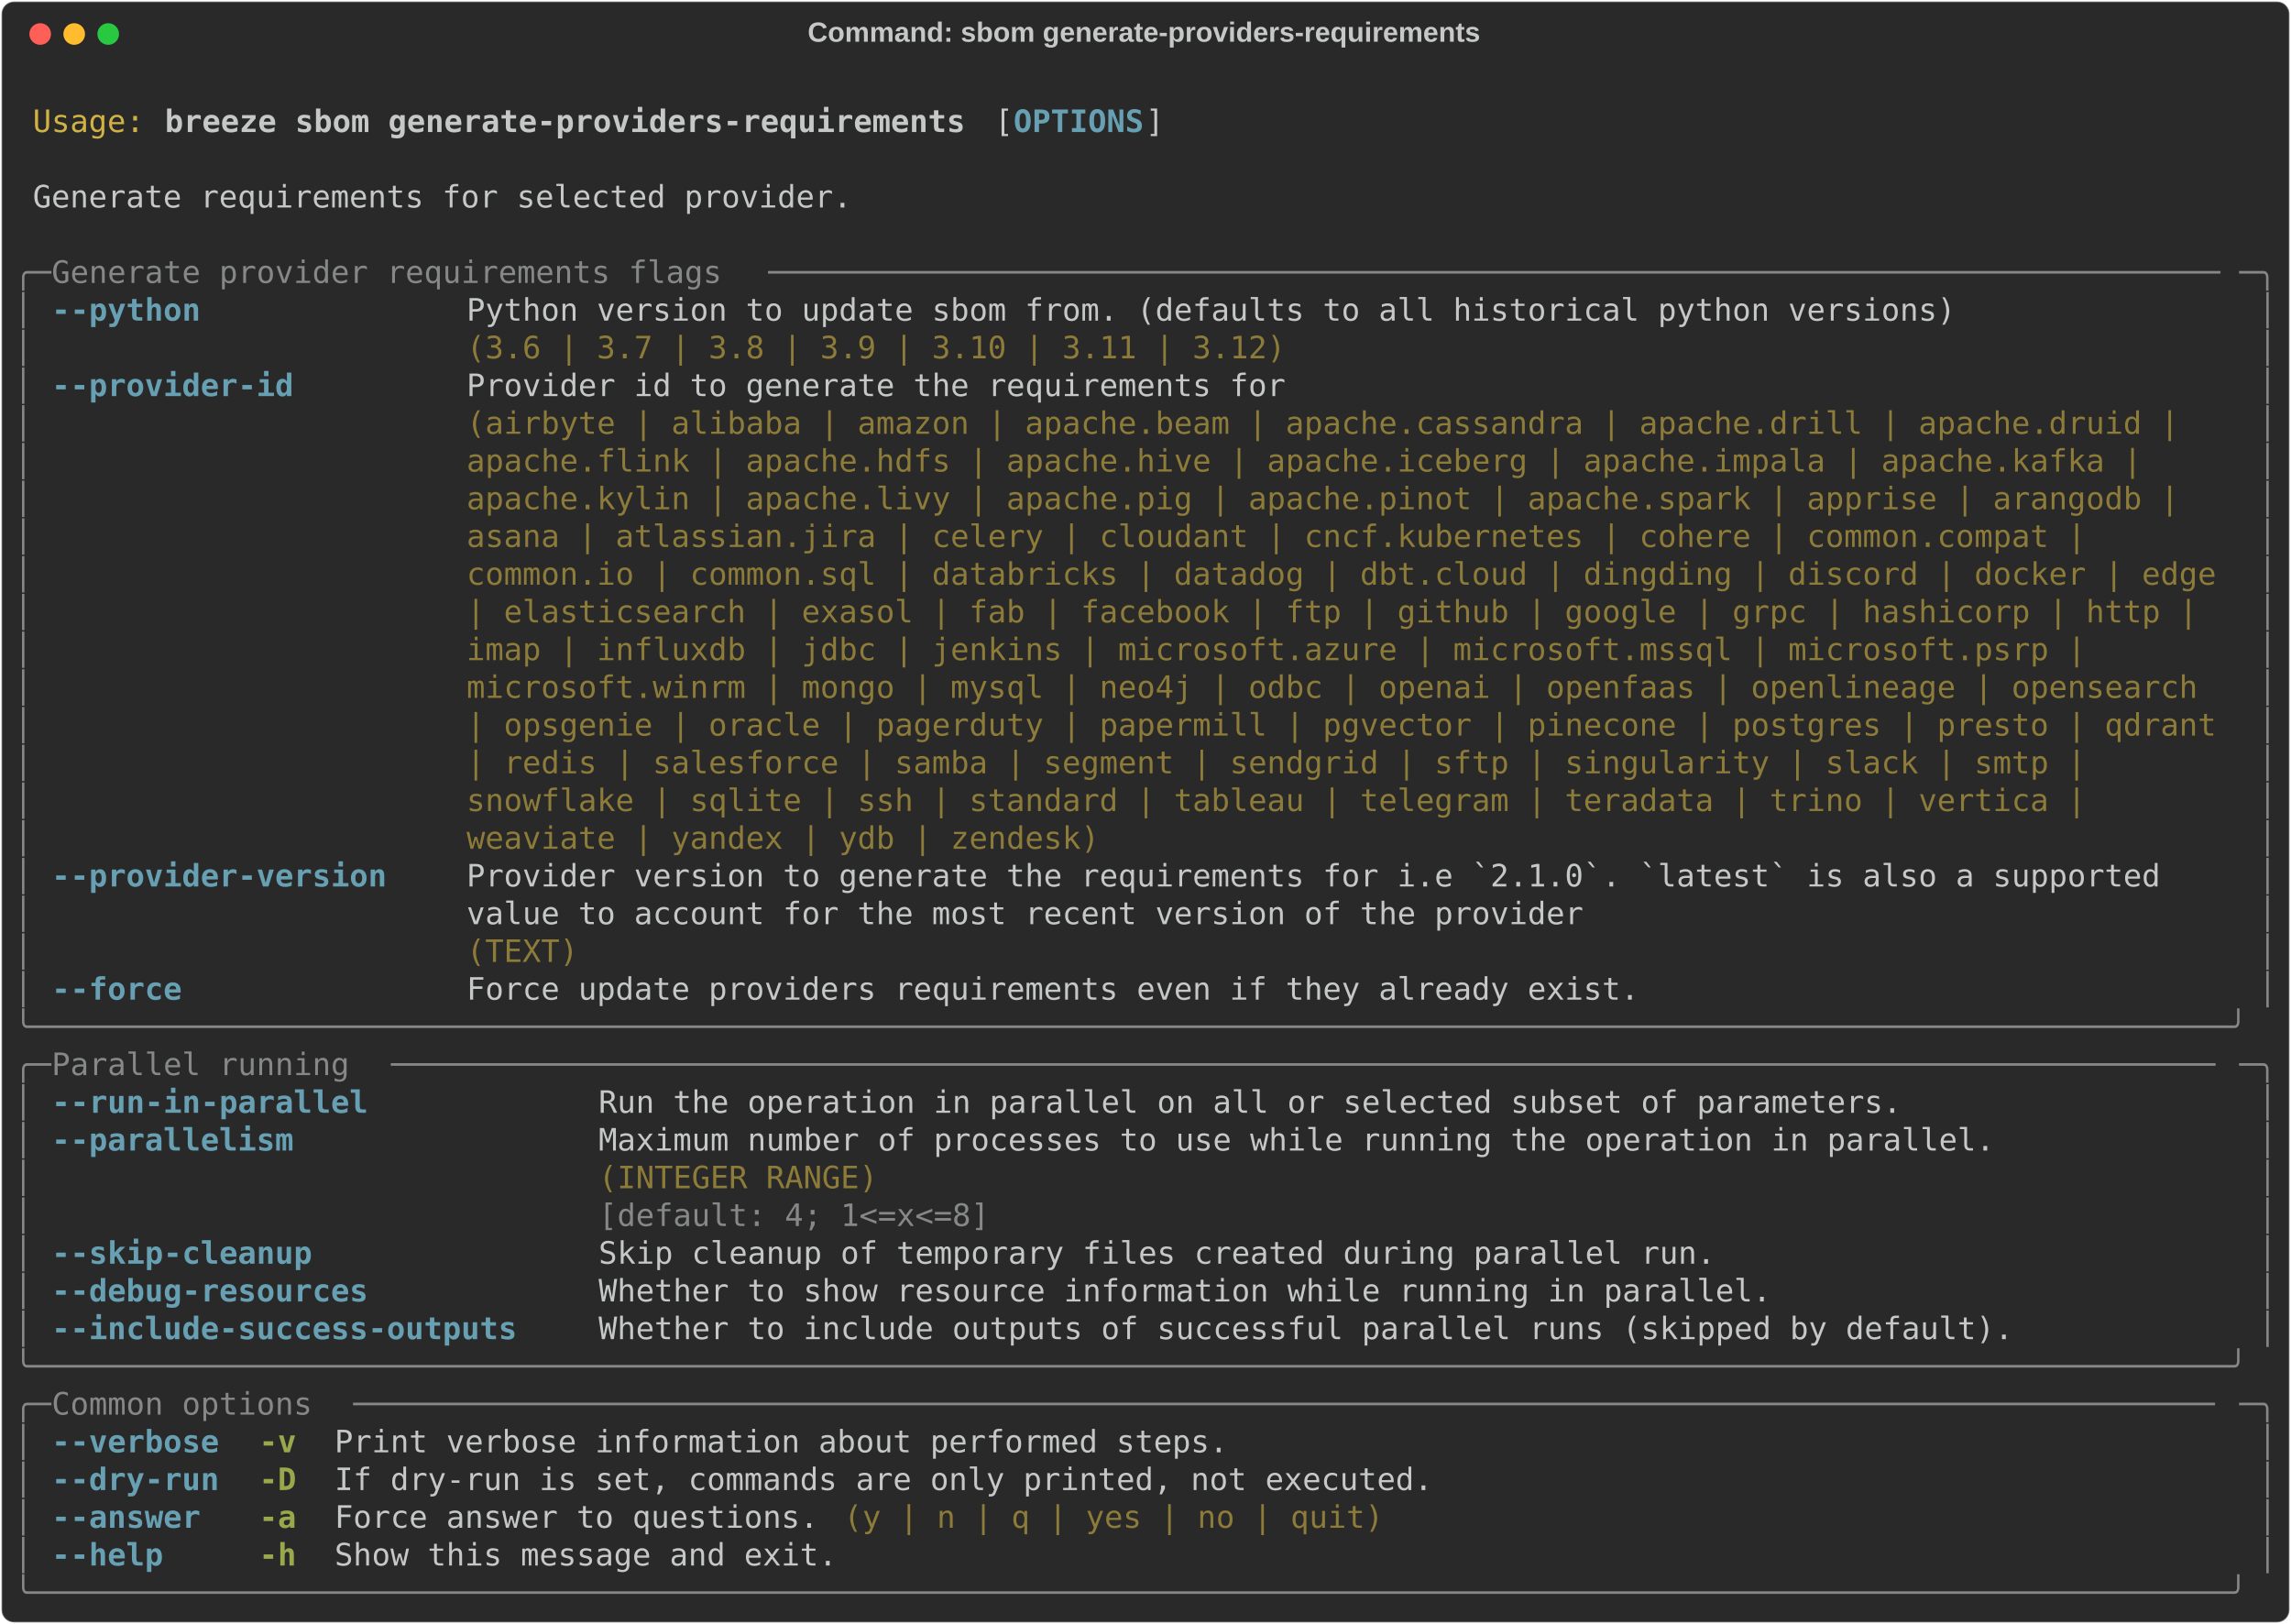
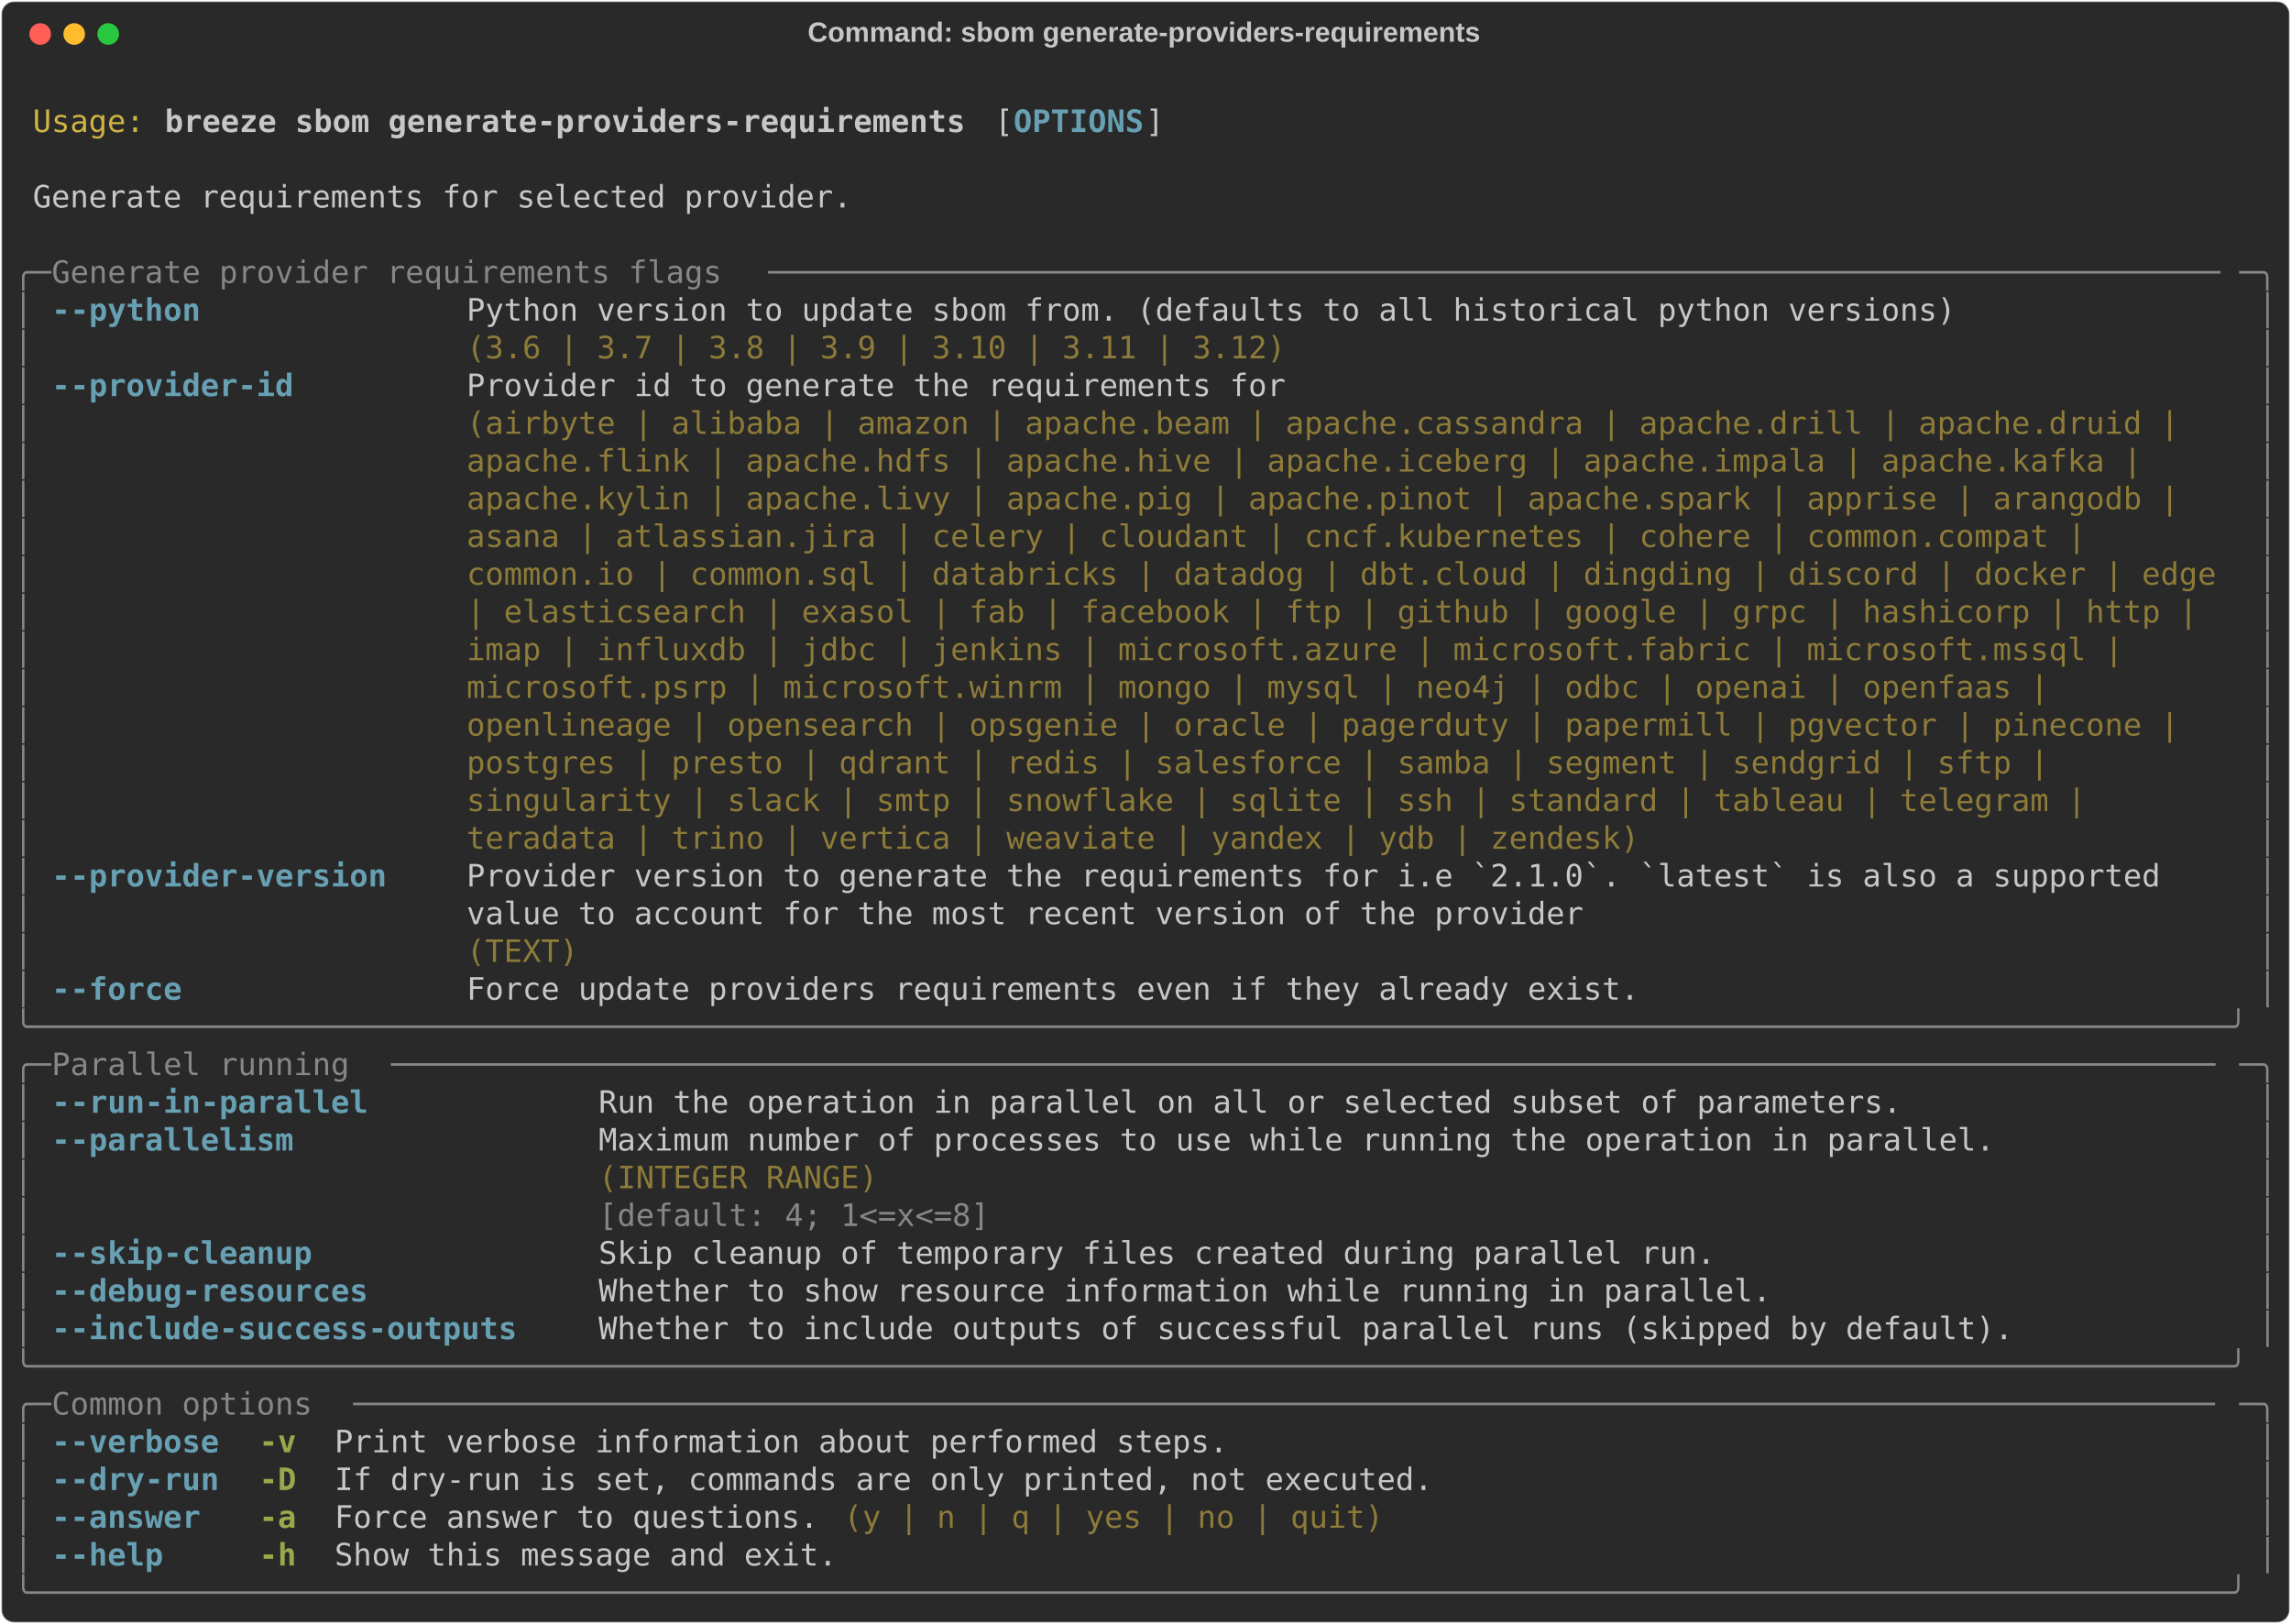
<svg xmlns="http://www.w3.org/2000/svg" class="rich-terminal" viewBox="0 0 1482 1050.4">
  <style>

    @font-face {
        font-family: "Fira Code";
        src: local("FiraCode-Regular"),
                url("https://cdnjs.cloudflare.com/ajax/libs/firacode/6.2.0/woff2/FiraCode-Regular.woff2") format("woff2"),
                url("https://cdnjs.cloudflare.com/ajax/libs/firacode/6.2.0/woff/FiraCode-Regular.woff") format("woff");
        font-style: normal;
        font-weight: 400;
    }
    @font-face {
        font-family: "Fira Code";
        src: local("FiraCode-Bold"),
                url("https://cdnjs.cloudflare.com/ajax/libs/firacode/6.2.0/woff2/FiraCode-Bold.woff2") format("woff2"),
                url("https://cdnjs.cloudflare.com/ajax/libs/firacode/6.2.0/woff/FiraCode-Bold.woff") format("woff");
        font-style: bold;
        font-weight: 700;
    }

    .breeze-sbom-generate-providers-requirements-matrix {
        font-family: Fira Code, monospace;
        font-size: 20px;
        line-height: 24.4px;
        font-variant-east-asian: full-width;
    }

    .breeze-sbom-generate-providers-requirements-title {
        font-size: 18px;
        font-weight: bold;
        font-family: arial;
    }

    .breeze-sbom-generate-providers-requirements-r1 { fill: #c5c8c6 }
.breeze-sbom-generate-providers-requirements-r2 { fill: #d0b344 }
.breeze-sbom-generate-providers-requirements-r3 { fill: #c5c8c6;font-weight: bold }
.breeze-sbom-generate-providers-requirements-r4 { fill: #68a0b3;font-weight: bold }
.breeze-sbom-generate-providers-requirements-r5 { fill: #868887 }
.breeze-sbom-generate-providers-requirements-r6 { fill: #8d7b39 }
.breeze-sbom-generate-providers-requirements-r7 { fill: #98a84b;font-weight: bold }
    </style>
  <defs>
    <clipPath id="breeze-sbom-generate-providers-requirements-clip-terminal">
      <rect x="0" y="0" width="1463.0" height="999.4" />
    </clipPath>
    <clipPath id="breeze-sbom-generate-providers-requirements-line-0">
      <rect x="0" y="1.5" width="1464" height="24.65" />
    </clipPath>
    <clipPath id="breeze-sbom-generate-providers-requirements-line-1">
      <rect x="0" y="25.9" width="1464" height="24.65" />
    </clipPath>
    <clipPath id="breeze-sbom-generate-providers-requirements-line-2">
      <rect x="0" y="50.3" width="1464" height="24.65" />
    </clipPath>
    <clipPath id="breeze-sbom-generate-providers-requirements-line-3">
      <rect x="0" y="74.7" width="1464" height="24.65" />
    </clipPath>
    <clipPath id="breeze-sbom-generate-providers-requirements-line-4">
      <rect x="0" y="99.1" width="1464" height="24.65" />
    </clipPath>
    <clipPath id="breeze-sbom-generate-providers-requirements-line-5">
      <rect x="0" y="123.5" width="1464" height="24.65" />
    </clipPath>
    <clipPath id="breeze-sbom-generate-providers-requirements-line-6">
      <rect x="0" y="147.9" width="1464" height="24.65" />
    </clipPath>
    <clipPath id="breeze-sbom-generate-providers-requirements-line-7">
      <rect x="0" y="172.3" width="1464" height="24.65" />
    </clipPath>
    <clipPath id="breeze-sbom-generate-providers-requirements-line-8">
      <rect x="0" y="196.7" width="1464" height="24.65" />
    </clipPath>
    <clipPath id="breeze-sbom-generate-providers-requirements-line-9">
      <rect x="0" y="221.1" width="1464" height="24.65" />
    </clipPath>
    <clipPath id="breeze-sbom-generate-providers-requirements-line-10">
      <rect x="0" y="245.5" width="1464" height="24.65" />
    </clipPath>
    <clipPath id="breeze-sbom-generate-providers-requirements-line-11">
      <rect x="0" y="269.9" width="1464" height="24.65" />
    </clipPath>
    <clipPath id="breeze-sbom-generate-providers-requirements-line-12">
      <rect x="0" y="294.3" width="1464" height="24.65" />
    </clipPath>
    <clipPath id="breeze-sbom-generate-providers-requirements-line-13">
      <rect x="0" y="318.7" width="1464" height="24.65" />
    </clipPath>
    <clipPath id="breeze-sbom-generate-providers-requirements-line-14">
      <rect x="0" y="343.1" width="1464" height="24.65" />
    </clipPath>
    <clipPath id="breeze-sbom-generate-providers-requirements-line-15">
      <rect x="0" y="367.5" width="1464" height="24.65" />
    </clipPath>
    <clipPath id="breeze-sbom-generate-providers-requirements-line-16">
      <rect x="0" y="391.9" width="1464" height="24.65" />
    </clipPath>
    <clipPath id="breeze-sbom-generate-providers-requirements-line-17">
      <rect x="0" y="416.3" width="1464" height="24.65" />
    </clipPath>
    <clipPath id="breeze-sbom-generate-providers-requirements-line-18">
      <rect x="0" y="440.7" width="1464" height="24.65" />
    </clipPath>
    <clipPath id="breeze-sbom-generate-providers-requirements-line-19">
      <rect x="0" y="465.1" width="1464" height="24.65" />
    </clipPath>
    <clipPath id="breeze-sbom-generate-providers-requirements-line-20">
      <rect x="0" y="489.5" width="1464" height="24.65" />
    </clipPath>
    <clipPath id="breeze-sbom-generate-providers-requirements-line-21">
      <rect x="0" y="513.9" width="1464" height="24.65" />
    </clipPath>
    <clipPath id="breeze-sbom-generate-providers-requirements-line-22">
      <rect x="0" y="538.3" width="1464" height="24.65" />
    </clipPath>
    <clipPath id="breeze-sbom-generate-providers-requirements-line-23">
      <rect x="0" y="562.7" width="1464" height="24.65" />
    </clipPath>
    <clipPath id="breeze-sbom-generate-providers-requirements-line-24">
      <rect x="0" y="587.1" width="1464" height="24.65" />
    </clipPath>
    <clipPath id="breeze-sbom-generate-providers-requirements-line-25">
      <rect x="0" y="611.5" width="1464" height="24.65" />
    </clipPath>
    <clipPath id="breeze-sbom-generate-providers-requirements-line-26">
      <rect x="0" y="635.9" width="1464" height="24.65" />
    </clipPath>
    <clipPath id="breeze-sbom-generate-providers-requirements-line-27">
      <rect x="0" y="660.3" width="1464" height="24.65" />
    </clipPath>
    <clipPath id="breeze-sbom-generate-providers-requirements-line-28">
      <rect x="0" y="684.7" width="1464" height="24.65" />
    </clipPath>
    <clipPath id="breeze-sbom-generate-providers-requirements-line-29">
      <rect x="0" y="709.1" width="1464" height="24.65" />
    </clipPath>
    <clipPath id="breeze-sbom-generate-providers-requirements-line-30">
      <rect x="0" y="733.5" width="1464" height="24.65" />
    </clipPath>
    <clipPath id="breeze-sbom-generate-providers-requirements-line-31">
      <rect x="0" y="757.9" width="1464" height="24.65" />
    </clipPath>
    <clipPath id="breeze-sbom-generate-providers-requirements-line-32">
      <rect x="0" y="782.3" width="1464" height="24.65" />
    </clipPath>
    <clipPath id="breeze-sbom-generate-providers-requirements-line-33">
      <rect x="0" y="806.7" width="1464" height="24.65" />
    </clipPath>
    <clipPath id="breeze-sbom-generate-providers-requirements-line-34">
      <rect x="0" y="831.1" width="1464" height="24.65" />
    </clipPath>
    <clipPath id="breeze-sbom-generate-providers-requirements-line-35">
      <rect x="0" y="855.5" width="1464" height="24.65" />
    </clipPath>
    <clipPath id="breeze-sbom-generate-providers-requirements-line-36">
      <rect x="0" y="879.9" width="1464" height="24.65" />
    </clipPath>
    <clipPath id="breeze-sbom-generate-providers-requirements-line-37">
      <rect x="0" y="904.3" width="1464" height="24.65" />
    </clipPath>
    <clipPath id="breeze-sbom-generate-providers-requirements-line-38">
      <rect x="0" y="928.7" width="1464" height="24.65" />
    </clipPath>
    <clipPath id="breeze-sbom-generate-providers-requirements-line-39">
      <rect x="0" y="953.1" width="1464" height="24.65" />
    </clipPath>
  </defs>
  <rect fill="#292929" stroke="rgba(255,255,255,0.35)" stroke-width="1" x="1" y="1" width="1480" height="1048.4" rx="8" />
  <text class="breeze-sbom-generate-providers-requirements-title" fill="#c5c8c6" text-anchor="middle" x="740" y="27">Command: sbom generate-providers-requirements</text>
  <g transform="translate(26,22)">
    <circle cx="0" cy="0" r="7" fill="#ff5f57" />
    <circle cx="22" cy="0" r="7" fill="#febc2e" />
    <circle cx="44" cy="0" r="7" fill="#28c840" />
  </g>
  <g transform="translate(9, 41)" clip-path="url(#breeze-sbom-generate-providers-requirements-clip-terminal)">
    <g class="breeze-sbom-generate-providers-requirements-matrix">
      <text class="breeze-sbom-generate-providers-requirements-r1" x="1464" y="20" textLength="12.2" clip-path="url(#breeze-sbom-generate-providers-requirements-line-0)">
</text>
      <text class="breeze-sbom-generate-providers-requirements-r2" x="12.2" y="44.4" textLength="73.2" clip-path="url(#breeze-sbom-generate-providers-requirements-line-1)">Usage:</text>
      <text class="breeze-sbom-generate-providers-requirements-r3" x="97.6" y="44.4" textLength="524.6" clip-path="url(#breeze-sbom-generate-providers-requirements-line-1)">breeze sbom generate-providers-requirements</text>
      <text class="breeze-sbom-generate-providers-requirements-r1" x="634.4" y="44.4" textLength="12.2" clip-path="url(#breeze-sbom-generate-providers-requirements-line-1)">[</text>
      <text class="breeze-sbom-generate-providers-requirements-r4" x="646.6" y="44.4" textLength="85.4" clip-path="url(#breeze-sbom-generate-providers-requirements-line-1)">OPTIONS</text>
      <text class="breeze-sbom-generate-providers-requirements-r1" x="732" y="44.4" textLength="12.2" clip-path="url(#breeze-sbom-generate-providers-requirements-line-1)">]</text>
      <text class="breeze-sbom-generate-providers-requirements-r1" x="1464" y="44.4" textLength="12.2" clip-path="url(#breeze-sbom-generate-providers-requirements-line-1)">
</text>
      <text class="breeze-sbom-generate-providers-requirements-r1" x="1464" y="68.8" textLength="12.2" clip-path="url(#breeze-sbom-generate-providers-requirements-line-2)">
</text>
      <text class="breeze-sbom-generate-providers-requirements-r1" x="12.2" y="93.2" textLength="536.8" clip-path="url(#breeze-sbom-generate-providers-requirements-line-3)">Generate requirements for selected provider.</text>
      <text class="breeze-sbom-generate-providers-requirements-r1" x="1464" y="93.2" textLength="12.2" clip-path="url(#breeze-sbom-generate-providers-requirements-line-3)">
</text>
      <text class="breeze-sbom-generate-providers-requirements-r1" x="1464" y="117.6" textLength="12.2" clip-path="url(#breeze-sbom-generate-providers-requirements-line-4)">
</text>
      <text class="breeze-sbom-generate-providers-requirements-r5" x="0" y="142" textLength="24.4" clip-path="url(#breeze-sbom-generate-providers-requirements-line-5)">╭─</text>
      <text class="breeze-sbom-generate-providers-requirements-r5" x="24.4" y="142" textLength="463.6" clip-path="url(#breeze-sbom-generate-providers-requirements-line-5)"> Generate provider requirements flags </text>
      <text class="breeze-sbom-generate-providers-requirements-r5" x="488" y="142" textLength="951.6" clip-path="url(#breeze-sbom-generate-providers-requirements-line-5)">──────────────────────────────────────────────────────────────────────────────</text>
      <text class="breeze-sbom-generate-providers-requirements-r5" x="1439.6" y="142" textLength="24.4" clip-path="url(#breeze-sbom-generate-providers-requirements-line-5)">─╮</text>
      <text class="breeze-sbom-generate-providers-requirements-r1" x="1464" y="142" textLength="12.2" clip-path="url(#breeze-sbom-generate-providers-requirements-line-5)">
</text>
      <text class="breeze-sbom-generate-providers-requirements-r5" x="0" y="166.4" textLength="12.2" clip-path="url(#breeze-sbom-generate-providers-requirements-line-6)">│</text>
      <text class="breeze-sbom-generate-providers-requirements-r4" x="24.4" y="166.4" textLength="97.6" clip-path="url(#breeze-sbom-generate-providers-requirements-line-6)">--python</text>
      <text class="breeze-sbom-generate-providers-requirements-r1" x="292.8" y="166.4" textLength="976" clip-path="url(#breeze-sbom-generate-providers-requirements-line-6)">Python version to update sbom from. (defaults to all historical python versions)</text>
      <text class="breeze-sbom-generate-providers-requirements-r5" x="1451.8" y="166.4" textLength="12.2" clip-path="url(#breeze-sbom-generate-providers-requirements-line-6)">│</text>
      <text class="breeze-sbom-generate-providers-requirements-r1" x="1464" y="166.4" textLength="12.2" clip-path="url(#breeze-sbom-generate-providers-requirements-line-6)">
</text>
      <text class="breeze-sbom-generate-providers-requirements-r5" x="0" y="190.8" textLength="12.2" clip-path="url(#breeze-sbom-generate-providers-requirements-line-7)">│</text>
      <text class="breeze-sbom-generate-providers-requirements-r6" x="292.8" y="190.8" textLength="976" clip-path="url(#breeze-sbom-generate-providers-requirements-line-7)">(3.6 | 3.7 | 3.8 | 3.9 | 3.10 | 3.11 | 3.12)                                    </text>
      <text class="breeze-sbom-generate-providers-requirements-r5" x="1451.8" y="190.8" textLength="12.2" clip-path="url(#breeze-sbom-generate-providers-requirements-line-7)">│</text>
      <text class="breeze-sbom-generate-providers-requirements-r1" x="1464" y="190.8" textLength="12.2" clip-path="url(#breeze-sbom-generate-providers-requirements-line-7)">
</text>
      <text class="breeze-sbom-generate-providers-requirements-r5" x="0" y="215.2" textLength="12.2" clip-path="url(#breeze-sbom-generate-providers-requirements-line-8)">│</text>
      <text class="breeze-sbom-generate-providers-requirements-r4" x="24.4" y="215.2" textLength="158.6" clip-path="url(#breeze-sbom-generate-providers-requirements-line-8)">--provider-id</text>
      <text class="breeze-sbom-generate-providers-requirements-r1" x="292.8" y="215.2" textLength="1146.8" clip-path="url(#breeze-sbom-generate-providers-requirements-line-8)">Provider id to generate the requirements for                                                  </text>
      <text class="breeze-sbom-generate-providers-requirements-r5" x="1451.8" y="215.2" textLength="12.2" clip-path="url(#breeze-sbom-generate-providers-requirements-line-8)">│</text>
      <text class="breeze-sbom-generate-providers-requirements-r1" x="1464" y="215.2" textLength="12.2" clip-path="url(#breeze-sbom-generate-providers-requirements-line-8)">
</text>
      <text class="breeze-sbom-generate-providers-requirements-r5" x="0" y="239.6" textLength="12.2" clip-path="url(#breeze-sbom-generate-providers-requirements-line-9)">│</text>
      <text class="breeze-sbom-generate-providers-requirements-r6" x="292.8" y="239.6" textLength="1146.8" clip-path="url(#breeze-sbom-generate-providers-requirements-line-9)">(airbyte | alibaba | amazon | apache.beam | apache.cassandra | apache.drill | apache.druid |  </text>
      <text class="breeze-sbom-generate-providers-requirements-r5" x="1451.8" y="239.6" textLength="12.2" clip-path="url(#breeze-sbom-generate-providers-requirements-line-9)">│</text>
      <text class="breeze-sbom-generate-providers-requirements-r1" x="1464" y="239.6" textLength="12.2" clip-path="url(#breeze-sbom-generate-providers-requirements-line-9)">
</text>
      <text class="breeze-sbom-generate-providers-requirements-r5" x="0" y="264" textLength="12.2" clip-path="url(#breeze-sbom-generate-providers-requirements-line-10)">│</text>
      <text class="breeze-sbom-generate-providers-requirements-r6" x="292.8" y="264" textLength="1146.8" clip-path="url(#breeze-sbom-generate-providers-requirements-line-10)">apache.flink | apache.hdfs | apache.hive | apache.iceberg | apache.impala | apache.kafka |    </text>
      <text class="breeze-sbom-generate-providers-requirements-r5" x="1451.8" y="264" textLength="12.2" clip-path="url(#breeze-sbom-generate-providers-requirements-line-10)">│</text>
      <text class="breeze-sbom-generate-providers-requirements-r1" x="1464" y="264" textLength="12.2" clip-path="url(#breeze-sbom-generate-providers-requirements-line-10)">
</text>
      <text class="breeze-sbom-generate-providers-requirements-r5" x="0" y="288.4" textLength="12.2" clip-path="url(#breeze-sbom-generate-providers-requirements-line-11)">│</text>
      <text class="breeze-sbom-generate-providers-requirements-r6" x="292.8" y="288.4" textLength="1146.8" clip-path="url(#breeze-sbom-generate-providers-requirements-line-11)">apache.kylin | apache.livy | apache.pig | apache.pinot | apache.spark | apprise | arangodb |  </text>
      <text class="breeze-sbom-generate-providers-requirements-r5" x="1451.8" y="288.4" textLength="12.2" clip-path="url(#breeze-sbom-generate-providers-requirements-line-11)">│</text>
      <text class="breeze-sbom-generate-providers-requirements-r1" x="1464" y="288.4" textLength="12.2" clip-path="url(#breeze-sbom-generate-providers-requirements-line-11)">
</text>
      <text class="breeze-sbom-generate-providers-requirements-r5" x="0" y="312.8" textLength="12.2" clip-path="url(#breeze-sbom-generate-providers-requirements-line-12)">│</text>
      <text class="breeze-sbom-generate-providers-requirements-r6" x="292.8" y="312.8" textLength="1146.8" clip-path="url(#breeze-sbom-generate-providers-requirements-line-12)">asana | atlassian.jira | celery | cloudant | cncf.kubernetes | cohere | common.compat |       </text>
      <text class="breeze-sbom-generate-providers-requirements-r5" x="1451.8" y="312.8" textLength="12.2" clip-path="url(#breeze-sbom-generate-providers-requirements-line-12)">│</text>
      <text class="breeze-sbom-generate-providers-requirements-r1" x="1464" y="312.8" textLength="12.2" clip-path="url(#breeze-sbom-generate-providers-requirements-line-12)">
</text>
      <text class="breeze-sbom-generate-providers-requirements-r5" x="0" y="337.2" textLength="12.2" clip-path="url(#breeze-sbom-generate-providers-requirements-line-13)">│</text>
      <text class="breeze-sbom-generate-providers-requirements-r6" x="292.8" y="337.2" textLength="1146.8" clip-path="url(#breeze-sbom-generate-providers-requirements-line-13)">common.io | common.sql | databricks | datadog | dbt.cloud | dingding | discord | docker | edge</text>
      <text class="breeze-sbom-generate-providers-requirements-r5" x="1451.8" y="337.2" textLength="12.2" clip-path="url(#breeze-sbom-generate-providers-requirements-line-13)">│</text>
      <text class="breeze-sbom-generate-providers-requirements-r1" x="1464" y="337.2" textLength="12.2" clip-path="url(#breeze-sbom-generate-providers-requirements-line-13)">
</text>
      <text class="breeze-sbom-generate-providers-requirements-r5" x="0" y="361.6" textLength="12.2" clip-path="url(#breeze-sbom-generate-providers-requirements-line-14)">│</text>
      <text class="breeze-sbom-generate-providers-requirements-r6" x="292.8" y="361.6" textLength="1146.8" clip-path="url(#breeze-sbom-generate-providers-requirements-line-14)">| elasticsearch | exasol | fab | facebook | ftp | github | google | grpc | hashicorp | http | </text>
      <text class="breeze-sbom-generate-providers-requirements-r5" x="1451.8" y="361.6" textLength="12.2" clip-path="url(#breeze-sbom-generate-providers-requirements-line-14)">│</text>
      <text class="breeze-sbom-generate-providers-requirements-r1" x="1464" y="361.6" textLength="12.2" clip-path="url(#breeze-sbom-generate-providers-requirements-line-14)">
</text>
      <text class="breeze-sbom-generate-providers-requirements-r5" x="0" y="386" textLength="12.2" clip-path="url(#breeze-sbom-generate-providers-requirements-line-15)">│</text>
-       <text class="breeze-sbom-generate-providers-requirements-r6" x="292.8" y="386" textLength="1146.8" clip-path="url(#breeze-sbom-generate-providers-requirements-line-15)">imap | influxdb | jdbc | jenkins | microsoft.azure | microsoft.mssql | microsoft.psrp |       </text>
+       <text class="breeze-sbom-generate-providers-requirements-r6" x="292.8" y="386" textLength="1146.8" clip-path="url(#breeze-sbom-generate-providers-requirements-line-15)">imap | influxdb | jdbc | jenkins | microsoft.azure | microsoft.fabric | microsoft.mssql |     </text>
      <text class="breeze-sbom-generate-providers-requirements-r5" x="1451.8" y="386" textLength="12.2" clip-path="url(#breeze-sbom-generate-providers-requirements-line-15)">│</text>
      <text class="breeze-sbom-generate-providers-requirements-r1" x="1464" y="386" textLength="12.2" clip-path="url(#breeze-sbom-generate-providers-requirements-line-15)">
</text>
      <text class="breeze-sbom-generate-providers-requirements-r5" x="0" y="410.4" textLength="12.2" clip-path="url(#breeze-sbom-generate-providers-requirements-line-16)">│</text>
-       <text class="breeze-sbom-generate-providers-requirements-r6" x="292.8" y="410.4" textLength="1146.8" clip-path="url(#breeze-sbom-generate-providers-requirements-line-16)">microsoft.winrm | mongo | mysql | neo4j | odbc | openai | openfaas | openlineage | opensearch </text>
+       <text class="breeze-sbom-generate-providers-requirements-r6" x="292.8" y="410.4" textLength="1146.8" clip-path="url(#breeze-sbom-generate-providers-requirements-line-16)">microsoft.psrp | microsoft.winrm | mongo | mysql | neo4j | odbc | openai | openfaas |         </text>
      <text class="breeze-sbom-generate-providers-requirements-r5" x="1451.8" y="410.4" textLength="12.2" clip-path="url(#breeze-sbom-generate-providers-requirements-line-16)">│</text>
      <text class="breeze-sbom-generate-providers-requirements-r1" x="1464" y="410.4" textLength="12.2" clip-path="url(#breeze-sbom-generate-providers-requirements-line-16)">
</text>
      <text class="breeze-sbom-generate-providers-requirements-r5" x="0" y="434.8" textLength="12.2" clip-path="url(#breeze-sbom-generate-providers-requirements-line-17)">│</text>
-       <text class="breeze-sbom-generate-providers-requirements-r6" x="292.8" y="434.8" textLength="1146.8" clip-path="url(#breeze-sbom-generate-providers-requirements-line-17)">| opsgenie | oracle | pagerduty | papermill | pgvector | pinecone | postgres | presto | qdrant</text>
+       <text class="breeze-sbom-generate-providers-requirements-r6" x="292.8" y="434.8" textLength="1146.8" clip-path="url(#breeze-sbom-generate-providers-requirements-line-17)">openlineage | opensearch | opsgenie | oracle | pagerduty | papermill | pgvector | pinecone |  </text>
      <text class="breeze-sbom-generate-providers-requirements-r5" x="1451.8" y="434.8" textLength="12.2" clip-path="url(#breeze-sbom-generate-providers-requirements-line-17)">│</text>
      <text class="breeze-sbom-generate-providers-requirements-r1" x="1464" y="434.8" textLength="12.2" clip-path="url(#breeze-sbom-generate-providers-requirements-line-17)">
</text>
      <text class="breeze-sbom-generate-providers-requirements-r5" x="0" y="459.2" textLength="12.2" clip-path="url(#breeze-sbom-generate-providers-requirements-line-18)">│</text>
-       <text class="breeze-sbom-generate-providers-requirements-r6" x="292.8" y="459.2" textLength="1146.8" clip-path="url(#breeze-sbom-generate-providers-requirements-line-18)">| redis | salesforce | samba | segment | sendgrid | sftp | singularity | slack | smtp |       </text>
+       <text class="breeze-sbom-generate-providers-requirements-r6" x="292.8" y="459.2" textLength="1146.8" clip-path="url(#breeze-sbom-generate-providers-requirements-line-18)">postgres | presto | qdrant | redis | salesforce | samba | segment | sendgrid | sftp |         </text>
      <text class="breeze-sbom-generate-providers-requirements-r5" x="1451.8" y="459.2" textLength="12.2" clip-path="url(#breeze-sbom-generate-providers-requirements-line-18)">│</text>
      <text class="breeze-sbom-generate-providers-requirements-r1" x="1464" y="459.2" textLength="12.2" clip-path="url(#breeze-sbom-generate-providers-requirements-line-18)">
</text>
      <text class="breeze-sbom-generate-providers-requirements-r5" x="0" y="483.6" textLength="12.2" clip-path="url(#breeze-sbom-generate-providers-requirements-line-19)">│</text>
-       <text class="breeze-sbom-generate-providers-requirements-r6" x="292.8" y="483.6" textLength="1146.8" clip-path="url(#breeze-sbom-generate-providers-requirements-line-19)">snowflake | sqlite | ssh | standard | tableau | telegram | teradata | trino | vertica |       </text>
+       <text class="breeze-sbom-generate-providers-requirements-r6" x="292.8" y="483.6" textLength="1146.8" clip-path="url(#breeze-sbom-generate-providers-requirements-line-19)">singularity | slack | smtp | snowflake | sqlite | ssh | standard | tableau | telegram |       </text>
      <text class="breeze-sbom-generate-providers-requirements-r5" x="1451.8" y="483.6" textLength="12.2" clip-path="url(#breeze-sbom-generate-providers-requirements-line-19)">│</text>
      <text class="breeze-sbom-generate-providers-requirements-r1" x="1464" y="483.6" textLength="12.2" clip-path="url(#breeze-sbom-generate-providers-requirements-line-19)">
</text>
      <text class="breeze-sbom-generate-providers-requirements-r5" x="0" y="508" textLength="12.2" clip-path="url(#breeze-sbom-generate-providers-requirements-line-20)">│</text>
-       <text class="breeze-sbom-generate-providers-requirements-r6" x="292.8" y="508" textLength="1146.8" clip-path="url(#breeze-sbom-generate-providers-requirements-line-20)">weaviate | yandex | ydb | zendesk)                                                            </text>
+       <text class="breeze-sbom-generate-providers-requirements-r6" x="292.8" y="508" textLength="1146.8" clip-path="url(#breeze-sbom-generate-providers-requirements-line-20)">teradata | trino | vertica | weaviate | yandex | ydb | zendesk)                               </text>
      <text class="breeze-sbom-generate-providers-requirements-r5" x="1451.8" y="508" textLength="12.2" clip-path="url(#breeze-sbom-generate-providers-requirements-line-20)">│</text>
      <text class="breeze-sbom-generate-providers-requirements-r1" x="1464" y="508" textLength="12.2" clip-path="url(#breeze-sbom-generate-providers-requirements-line-20)">
</text>
      <text class="breeze-sbom-generate-providers-requirements-r5" x="0" y="532.4" textLength="12.2" clip-path="url(#breeze-sbom-generate-providers-requirements-line-21)">│</text>
      <text class="breeze-sbom-generate-providers-requirements-r4" x="24.4" y="532.4" textLength="219.6" clip-path="url(#breeze-sbom-generate-providers-requirements-line-21)">--provider-version</text>
      <text class="breeze-sbom-generate-providers-requirements-r1" x="292.8" y="532.4" textLength="1146.8" clip-path="url(#breeze-sbom-generate-providers-requirements-line-21)">Provider version to generate the requirements for i.e `2.1.0`. `latest` is also a supported   </text>
      <text class="breeze-sbom-generate-providers-requirements-r5" x="1451.8" y="532.4" textLength="12.2" clip-path="url(#breeze-sbom-generate-providers-requirements-line-21)">│</text>
      <text class="breeze-sbom-generate-providers-requirements-r1" x="1464" y="532.4" textLength="12.2" clip-path="url(#breeze-sbom-generate-providers-requirements-line-21)">
</text>
      <text class="breeze-sbom-generate-providers-requirements-r5" x="0" y="556.8" textLength="12.2" clip-path="url(#breeze-sbom-generate-providers-requirements-line-22)">│</text>
      <text class="breeze-sbom-generate-providers-requirements-r1" x="292.8" y="556.8" textLength="1146.8" clip-path="url(#breeze-sbom-generate-providers-requirements-line-22)">value to account for the most recent version of the provider                                  </text>
      <text class="breeze-sbom-generate-providers-requirements-r5" x="1451.8" y="556.8" textLength="12.2" clip-path="url(#breeze-sbom-generate-providers-requirements-line-22)">│</text>
      <text class="breeze-sbom-generate-providers-requirements-r1" x="1464" y="556.8" textLength="12.2" clip-path="url(#breeze-sbom-generate-providers-requirements-line-22)">
</text>
      <text class="breeze-sbom-generate-providers-requirements-r5" x="0" y="581.2" textLength="12.2" clip-path="url(#breeze-sbom-generate-providers-requirements-line-23)">│</text>
      <text class="breeze-sbom-generate-providers-requirements-r6" x="292.8" y="581.2" textLength="1146.8" clip-path="url(#breeze-sbom-generate-providers-requirements-line-23)">(TEXT)                                                                                        </text>
      <text class="breeze-sbom-generate-providers-requirements-r5" x="1451.8" y="581.2" textLength="12.2" clip-path="url(#breeze-sbom-generate-providers-requirements-line-23)">│</text>
      <text class="breeze-sbom-generate-providers-requirements-r1" x="1464" y="581.2" textLength="12.2" clip-path="url(#breeze-sbom-generate-providers-requirements-line-23)">
</text>
      <text class="breeze-sbom-generate-providers-requirements-r5" x="0" y="605.6" textLength="12.2" clip-path="url(#breeze-sbom-generate-providers-requirements-line-24)">│</text>
      <text class="breeze-sbom-generate-providers-requirements-r4" x="24.4" y="605.6" textLength="85.4" clip-path="url(#breeze-sbom-generate-providers-requirements-line-24)">--force</text>
      <text class="breeze-sbom-generate-providers-requirements-r1" x="292.8" y="605.6" textLength="768.6" clip-path="url(#breeze-sbom-generate-providers-requirements-line-24)">Force update providers requirements even if they already exist.</text>
      <text class="breeze-sbom-generate-providers-requirements-r5" x="1451.8" y="605.6" textLength="12.2" clip-path="url(#breeze-sbom-generate-providers-requirements-line-24)">│</text>
      <text class="breeze-sbom-generate-providers-requirements-r1" x="1464" y="605.6" textLength="12.2" clip-path="url(#breeze-sbom-generate-providers-requirements-line-24)">
</text>
      <text class="breeze-sbom-generate-providers-requirements-r5" x="0" y="630" textLength="1464" clip-path="url(#breeze-sbom-generate-providers-requirements-line-25)">╰──────────────────────────────────────────────────────────────────────────────────────────────────────────────────────╯</text>
      <text class="breeze-sbom-generate-providers-requirements-r1" x="1464" y="630" textLength="12.2" clip-path="url(#breeze-sbom-generate-providers-requirements-line-25)">
</text>
      <text class="breeze-sbom-generate-providers-requirements-r5" x="0" y="654.4" textLength="24.4" clip-path="url(#breeze-sbom-generate-providers-requirements-line-26)">╭─</text>
      <text class="breeze-sbom-generate-providers-requirements-r5" x="24.4" y="654.4" textLength="219.6" clip-path="url(#breeze-sbom-generate-providers-requirements-line-26)"> Parallel running </text>
      <text class="breeze-sbom-generate-providers-requirements-r5" x="244" y="654.4" textLength="1195.6" clip-path="url(#breeze-sbom-generate-providers-requirements-line-26)">──────────────────────────────────────────────────────────────────────────────────────────────────</text>
      <text class="breeze-sbom-generate-providers-requirements-r5" x="1439.6" y="654.4" textLength="24.4" clip-path="url(#breeze-sbom-generate-providers-requirements-line-26)">─╮</text>
      <text class="breeze-sbom-generate-providers-requirements-r1" x="1464" y="654.4" textLength="12.2" clip-path="url(#breeze-sbom-generate-providers-requirements-line-26)">
</text>
      <text class="breeze-sbom-generate-providers-requirements-r5" x="0" y="678.8" textLength="12.2" clip-path="url(#breeze-sbom-generate-providers-requirements-line-27)">│</text>
      <text class="breeze-sbom-generate-providers-requirements-r4" x="24.4" y="678.8" textLength="207.4" clip-path="url(#breeze-sbom-generate-providers-requirements-line-27)">--run-in-parallel</text>
      <text class="breeze-sbom-generate-providers-requirements-r1" x="378.2" y="678.8" textLength="854" clip-path="url(#breeze-sbom-generate-providers-requirements-line-27)">Run the operation in parallel on all or selected subset of parameters.</text>
      <text class="breeze-sbom-generate-providers-requirements-r5" x="1451.8" y="678.8" textLength="12.2" clip-path="url(#breeze-sbom-generate-providers-requirements-line-27)">│</text>
      <text class="breeze-sbom-generate-providers-requirements-r1" x="1464" y="678.8" textLength="12.2" clip-path="url(#breeze-sbom-generate-providers-requirements-line-27)">
</text>
      <text class="breeze-sbom-generate-providers-requirements-r5" x="0" y="703.2" textLength="12.2" clip-path="url(#breeze-sbom-generate-providers-requirements-line-28)">│</text>
      <text class="breeze-sbom-generate-providers-requirements-r4" x="24.4" y="703.2" textLength="158.6" clip-path="url(#breeze-sbom-generate-providers-requirements-line-28)">--parallelism</text>
      <text class="breeze-sbom-generate-providers-requirements-r1" x="378.2" y="703.2" textLength="915" clip-path="url(#breeze-sbom-generate-providers-requirements-line-28)">Maximum number of processes to use while running the operation in parallel.</text>
      <text class="breeze-sbom-generate-providers-requirements-r5" x="1451.8" y="703.2" textLength="12.2" clip-path="url(#breeze-sbom-generate-providers-requirements-line-28)">│</text>
      <text class="breeze-sbom-generate-providers-requirements-r1" x="1464" y="703.2" textLength="12.2" clip-path="url(#breeze-sbom-generate-providers-requirements-line-28)">
</text>
      <text class="breeze-sbom-generate-providers-requirements-r5" x="0" y="727.6" textLength="12.2" clip-path="url(#breeze-sbom-generate-providers-requirements-line-29)">│</text>
      <text class="breeze-sbom-generate-providers-requirements-r6" x="378.2" y="727.6" textLength="915" clip-path="url(#breeze-sbom-generate-providers-requirements-line-29)">(INTEGER RANGE)                                                            </text>
      <text class="breeze-sbom-generate-providers-requirements-r5" x="1451.8" y="727.6" textLength="12.2" clip-path="url(#breeze-sbom-generate-providers-requirements-line-29)">│</text>
      <text class="breeze-sbom-generate-providers-requirements-r1" x="1464" y="727.6" textLength="12.2" clip-path="url(#breeze-sbom-generate-providers-requirements-line-29)">
</text>
      <text class="breeze-sbom-generate-providers-requirements-r5" x="0" y="752" textLength="12.2" clip-path="url(#breeze-sbom-generate-providers-requirements-line-30)">│</text>
      <text class="breeze-sbom-generate-providers-requirements-r5" x="378.2" y="752" textLength="915" clip-path="url(#breeze-sbom-generate-providers-requirements-line-30)">[default: 4; 1&lt;=x&lt;=8]                                                      </text>
      <text class="breeze-sbom-generate-providers-requirements-r5" x="1451.8" y="752" textLength="12.2" clip-path="url(#breeze-sbom-generate-providers-requirements-line-30)">│</text>
      <text class="breeze-sbom-generate-providers-requirements-r1" x="1464" y="752" textLength="12.2" clip-path="url(#breeze-sbom-generate-providers-requirements-line-30)">
</text>
      <text class="breeze-sbom-generate-providers-requirements-r5" x="0" y="776.4" textLength="12.2" clip-path="url(#breeze-sbom-generate-providers-requirements-line-31)">│</text>
      <text class="breeze-sbom-generate-providers-requirements-r4" x="24.4" y="776.4" textLength="170.8" clip-path="url(#breeze-sbom-generate-providers-requirements-line-31)">--skip-cleanup</text>
      <text class="breeze-sbom-generate-providers-requirements-r1" x="378.2" y="776.4" textLength="732" clip-path="url(#breeze-sbom-generate-providers-requirements-line-31)">Skip cleanup of temporary files created during parallel run.</text>
      <text class="breeze-sbom-generate-providers-requirements-r5" x="1451.8" y="776.4" textLength="12.2" clip-path="url(#breeze-sbom-generate-providers-requirements-line-31)">│</text>
      <text class="breeze-sbom-generate-providers-requirements-r1" x="1464" y="776.4" textLength="12.2" clip-path="url(#breeze-sbom-generate-providers-requirements-line-31)">
</text>
      <text class="breeze-sbom-generate-providers-requirements-r5" x="0" y="800.8" textLength="12.2" clip-path="url(#breeze-sbom-generate-providers-requirements-line-32)">│</text>
      <text class="breeze-sbom-generate-providers-requirements-r4" x="24.4" y="800.8" textLength="207.4" clip-path="url(#breeze-sbom-generate-providers-requirements-line-32)">--debug-resources</text>
      <text class="breeze-sbom-generate-providers-requirements-r1" x="378.2" y="800.8" textLength="768.6" clip-path="url(#breeze-sbom-generate-providers-requirements-line-32)">Whether to show resource information while running in parallel.</text>
      <text class="breeze-sbom-generate-providers-requirements-r5" x="1451.8" y="800.8" textLength="12.2" clip-path="url(#breeze-sbom-generate-providers-requirements-line-32)">│</text>
      <text class="breeze-sbom-generate-providers-requirements-r1" x="1464" y="800.8" textLength="12.2" clip-path="url(#breeze-sbom-generate-providers-requirements-line-32)">
</text>
      <text class="breeze-sbom-generate-providers-requirements-r5" x="0" y="825.2" textLength="12.2" clip-path="url(#breeze-sbom-generate-providers-requirements-line-33)">│</text>
      <text class="breeze-sbom-generate-providers-requirements-r4" x="24.4" y="825.2" textLength="305" clip-path="url(#breeze-sbom-generate-providers-requirements-line-33)">--include-success-outputs</text>
      <text class="breeze-sbom-generate-providers-requirements-r1" x="378.2" y="825.2" textLength="927.2" clip-path="url(#breeze-sbom-generate-providers-requirements-line-33)">Whether to include outputs of successful parallel runs (skipped by default).</text>
      <text class="breeze-sbom-generate-providers-requirements-r5" x="1451.8" y="825.2" textLength="12.2" clip-path="url(#breeze-sbom-generate-providers-requirements-line-33)">│</text>
      <text class="breeze-sbom-generate-providers-requirements-r1" x="1464" y="825.2" textLength="12.2" clip-path="url(#breeze-sbom-generate-providers-requirements-line-33)">
</text>
      <text class="breeze-sbom-generate-providers-requirements-r5" x="0" y="849.6" textLength="1464" clip-path="url(#breeze-sbom-generate-providers-requirements-line-34)">╰──────────────────────────────────────────────────────────────────────────────────────────────────────────────────────╯</text>
      <text class="breeze-sbom-generate-providers-requirements-r1" x="1464" y="849.6" textLength="12.2" clip-path="url(#breeze-sbom-generate-providers-requirements-line-34)">
</text>
      <text class="breeze-sbom-generate-providers-requirements-r5" x="0" y="874" textLength="24.4" clip-path="url(#breeze-sbom-generate-providers-requirements-line-35)">╭─</text>
      <text class="breeze-sbom-generate-providers-requirements-r5" x="24.4" y="874" textLength="195.2" clip-path="url(#breeze-sbom-generate-providers-requirements-line-35)"> Common options </text>
      <text class="breeze-sbom-generate-providers-requirements-r5" x="219.6" y="874" textLength="1220" clip-path="url(#breeze-sbom-generate-providers-requirements-line-35)">────────────────────────────────────────────────────────────────────────────────────────────────────</text>
      <text class="breeze-sbom-generate-providers-requirements-r5" x="1439.6" y="874" textLength="24.4" clip-path="url(#breeze-sbom-generate-providers-requirements-line-35)">─╮</text>
      <text class="breeze-sbom-generate-providers-requirements-r1" x="1464" y="874" textLength="12.2" clip-path="url(#breeze-sbom-generate-providers-requirements-line-35)">
</text>
      <text class="breeze-sbom-generate-providers-requirements-r5" x="0" y="898.4" textLength="12.2" clip-path="url(#breeze-sbom-generate-providers-requirements-line-36)">│</text>
      <text class="breeze-sbom-generate-providers-requirements-r4" x="24.4" y="898.4" textLength="109.8" clip-path="url(#breeze-sbom-generate-providers-requirements-line-36)">--verbose</text>
      <text class="breeze-sbom-generate-providers-requirements-r7" x="158.6" y="898.4" textLength="24.4" clip-path="url(#breeze-sbom-generate-providers-requirements-line-36)">-v</text>
      <text class="breeze-sbom-generate-providers-requirements-r1" x="207.4" y="898.4" textLength="585.6" clip-path="url(#breeze-sbom-generate-providers-requirements-line-36)">Print verbose information about performed steps.</text>
      <text class="breeze-sbom-generate-providers-requirements-r5" x="1451.8" y="898.4" textLength="12.2" clip-path="url(#breeze-sbom-generate-providers-requirements-line-36)">│</text>
      <text class="breeze-sbom-generate-providers-requirements-r1" x="1464" y="898.4" textLength="12.2" clip-path="url(#breeze-sbom-generate-providers-requirements-line-36)">
</text>
      <text class="breeze-sbom-generate-providers-requirements-r5" x="0" y="922.8" textLength="12.2" clip-path="url(#breeze-sbom-generate-providers-requirements-line-37)">│</text>
      <text class="breeze-sbom-generate-providers-requirements-r4" x="24.4" y="922.8" textLength="109.8" clip-path="url(#breeze-sbom-generate-providers-requirements-line-37)">--dry-run</text>
      <text class="breeze-sbom-generate-providers-requirements-r7" x="158.6" y="922.8" textLength="24.4" clip-path="url(#breeze-sbom-generate-providers-requirements-line-37)">-D</text>
      <text class="breeze-sbom-generate-providers-requirements-r1" x="207.4" y="922.8" textLength="719.8" clip-path="url(#breeze-sbom-generate-providers-requirements-line-37)">If dry-run is set, commands are only printed, not executed.</text>
      <text class="breeze-sbom-generate-providers-requirements-r5" x="1451.8" y="922.8" textLength="12.2" clip-path="url(#breeze-sbom-generate-providers-requirements-line-37)">│</text>
      <text class="breeze-sbom-generate-providers-requirements-r1" x="1464" y="922.8" textLength="12.2" clip-path="url(#breeze-sbom-generate-providers-requirements-line-37)">
</text>
      <text class="breeze-sbom-generate-providers-requirements-r5" x="0" y="947.2" textLength="12.2" clip-path="url(#breeze-sbom-generate-providers-requirements-line-38)">│</text>
      <text class="breeze-sbom-generate-providers-requirements-r4" x="24.4" y="947.2" textLength="97.6" clip-path="url(#breeze-sbom-generate-providers-requirements-line-38)">--answer</text>
      <text class="breeze-sbom-generate-providers-requirements-r7" x="158.6" y="947.2" textLength="24.4" clip-path="url(#breeze-sbom-generate-providers-requirements-line-38)">-a</text>
      <text class="breeze-sbom-generate-providers-requirements-r1" x="207.4" y="947.2" textLength="317.2" clip-path="url(#breeze-sbom-generate-providers-requirements-line-38)">Force answer to questions.</text>
      <text class="breeze-sbom-generate-providers-requirements-r6" x="536.8" y="947.2" textLength="353.8" clip-path="url(#breeze-sbom-generate-providers-requirements-line-38)">(y | n | q | yes | no | quit)</text>
      <text class="breeze-sbom-generate-providers-requirements-r5" x="1451.8" y="947.2" textLength="12.2" clip-path="url(#breeze-sbom-generate-providers-requirements-line-38)">│</text>
      <text class="breeze-sbom-generate-providers-requirements-r1" x="1464" y="947.2" textLength="12.2" clip-path="url(#breeze-sbom-generate-providers-requirements-line-38)">
</text>
      <text class="breeze-sbom-generate-providers-requirements-r5" x="0" y="971.6" textLength="12.2" clip-path="url(#breeze-sbom-generate-providers-requirements-line-39)">│</text>
      <text class="breeze-sbom-generate-providers-requirements-r4" x="24.4" y="971.6" textLength="73.2" clip-path="url(#breeze-sbom-generate-providers-requirements-line-39)">--help</text>
      <text class="breeze-sbom-generate-providers-requirements-r7" x="158.6" y="971.6" textLength="24.4" clip-path="url(#breeze-sbom-generate-providers-requirements-line-39)">-h</text>
      <text class="breeze-sbom-generate-providers-requirements-r1" x="207.4" y="971.6" textLength="329.4" clip-path="url(#breeze-sbom-generate-providers-requirements-line-39)">Show this message and exit.</text>
      <text class="breeze-sbom-generate-providers-requirements-r5" x="1451.8" y="971.6" textLength="12.2" clip-path="url(#breeze-sbom-generate-providers-requirements-line-39)">│</text>
      <text class="breeze-sbom-generate-providers-requirements-r1" x="1464" y="971.6" textLength="12.2" clip-path="url(#breeze-sbom-generate-providers-requirements-line-39)">
</text>
      <text class="breeze-sbom-generate-providers-requirements-r5" x="0" y="996" textLength="1464" clip-path="url(#breeze-sbom-generate-providers-requirements-line-40)">╰──────────────────────────────────────────────────────────────────────────────────────────────────────────────────────╯</text>
      <text class="breeze-sbom-generate-providers-requirements-r1" x="1464" y="996" textLength="12.2" clip-path="url(#breeze-sbom-generate-providers-requirements-line-40)">
</text>
    </g>
  </g>
</svg>
